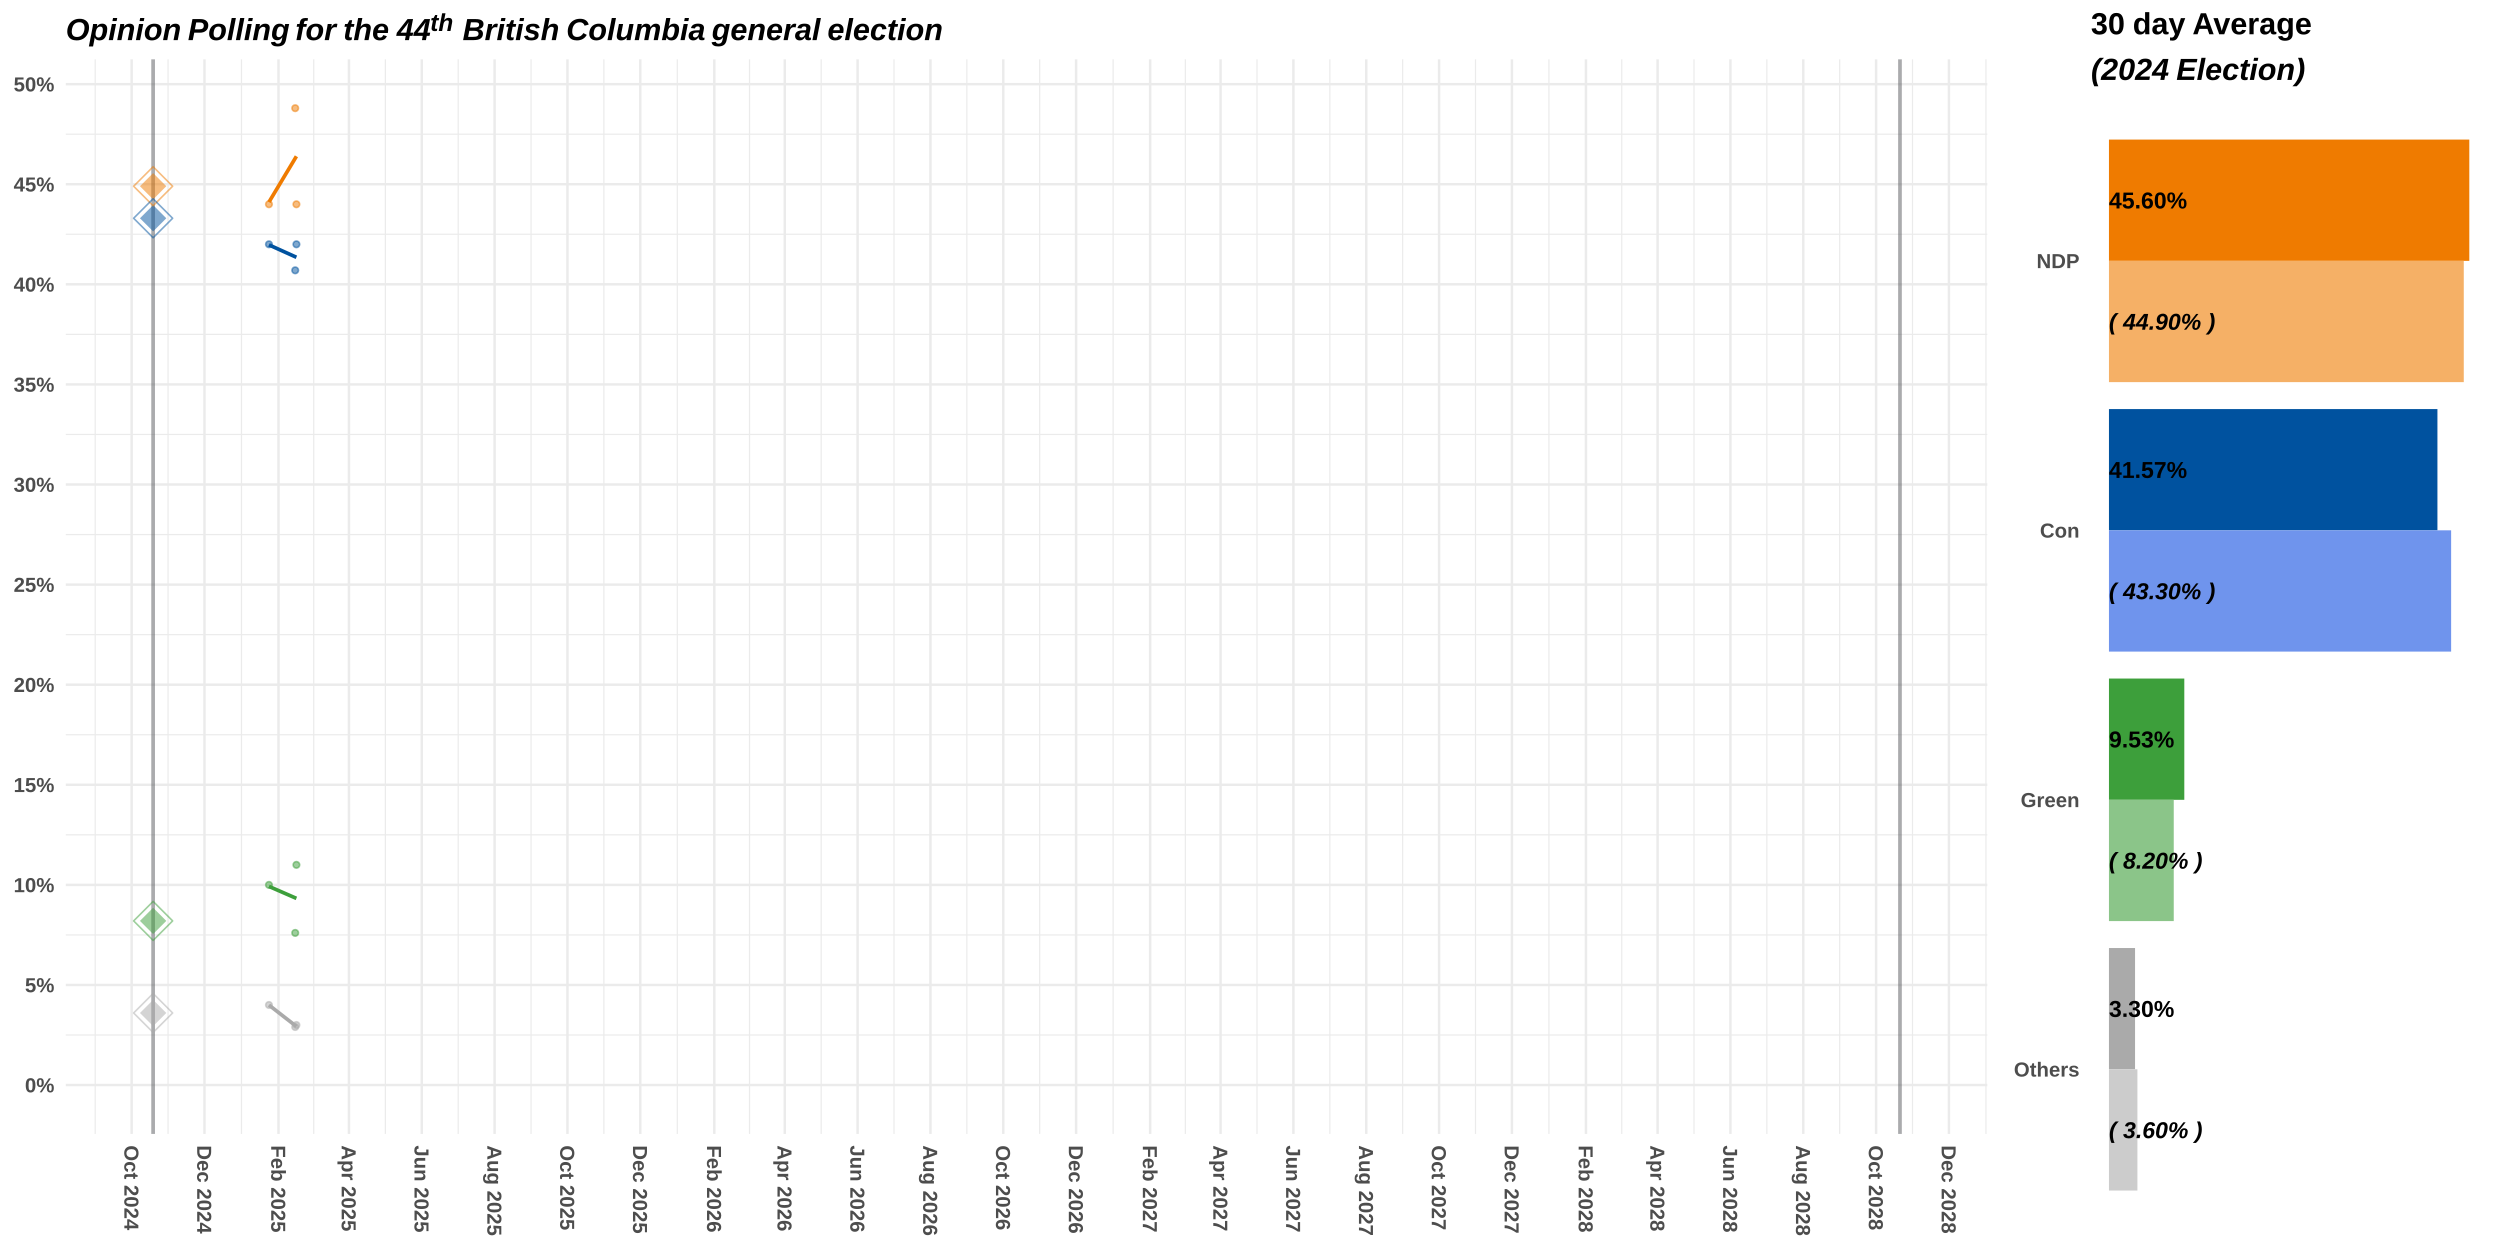
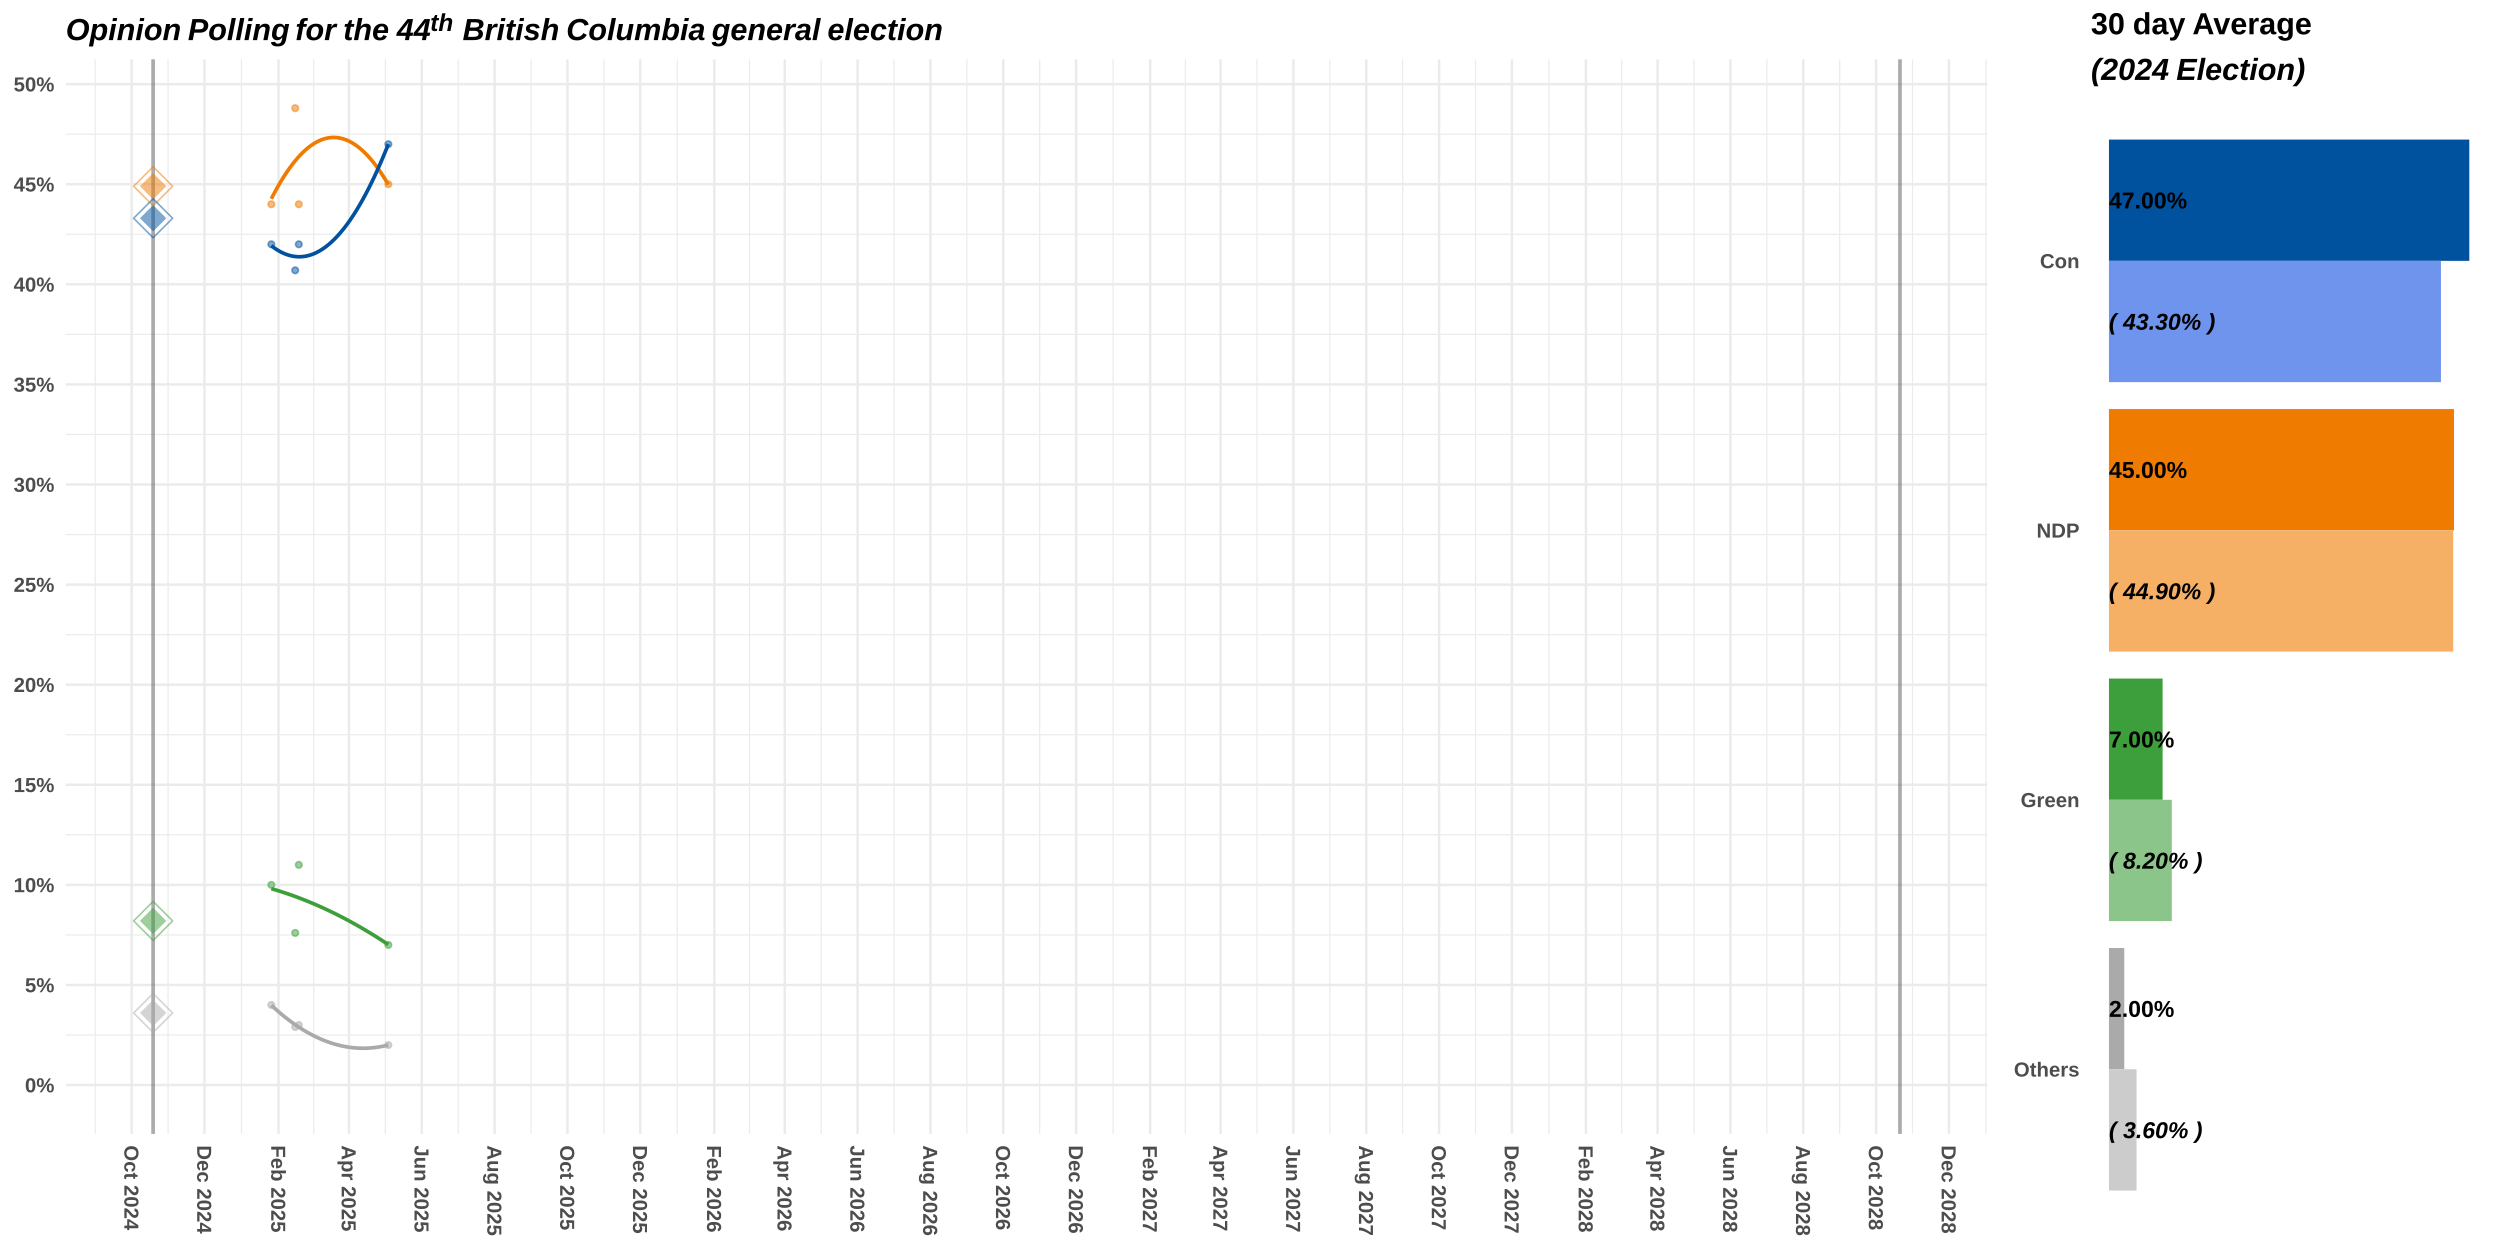
<svg xmlns="http://www.w3.org/2000/svg" width="1080.00pt" height="540.00pt" viewBox="0 0 1080.00 540.00">
  <g class="svglite">
    <defs>
      <style type="text/css">
    line, polyline, polygon, path, rect, circle {
      fill: none;
      stroke: #000000;
      stroke-linecap: round;
      stroke-linejoin: round;
      stroke-miterlimit: 10.00;
    }
    text {
      white-space: pre;
    }
    g.glyphgroup path {
      fill: inherit;
      stroke: none;
    }
  </style>
    </defs>
    <rect width="100%" height="100%" style="stroke: none; fill: none;" />
    <defs>
      <clipPath id="cpMC4wMHwxMDgwLjAwfDAuMDB8NTQwLjAw">
        <rect x="0.00" y="0.00" width="1080.00" height="540.00" />
      </clipPath>
    </defs>
    <g clip-path="url(#cpMC4wMHwxMDgwLjAwfDAuMDB8NTQwLjAw)">
</g>
    <defs>
      <clipPath id="cpMC4wMHw4NjQuMDB8MC4wMHw1NDAuMDA=">
        <rect x="0" y="0.00" width="864.00" height="540.00" />
      </clipPath>
    </defs>
    <g clip-path="url(#cpMC4wMHw4NjQuMDB8MC4wMHw1NDAuMDA=)">
      <rect x="0" y="0.00" width="864.00" height="540.00" style="stroke-width: 1.07; stroke: #FFFFFF; fill: #FFFFFF;" />
    </g>
    <g clip-path="url(#cpMC4wMHwxMDgwLjAwfDAuMDB8NTQwLjAw)">
</g>
    <defs>
      <clipPath id="cpMjguNDJ8ODU4LjUyfDI1LjYzfDQ4OS44NQ==">
        <rect x="28.42" y="25.63" width="830.10" height="464.22" />
      </clipPath>
    </defs>
    <g clip-path="url(#cpMjguNDJ8ODU4LjUyfDI1LjYzfDQ4OS44NQ==)">
      <rect x="28.42" y="25.63" width="830.10" height="464.22" style="stroke-width: 1.07; stroke: #FFFFFF; fill: #FFFFFF;" />
      <polyline points="28.42,447.12 858.52,447.12 " style="stroke-width: 0.53; stroke: #EBEBEB; stroke-linecap: butt;" />
      <polyline points="28.42,403.89 858.52,403.89 " style="stroke-width: 0.53; stroke: #EBEBEB; stroke-linecap: butt;" />
      <polyline points="28.42,360.65 858.52,360.65 " style="stroke-width: 0.53; stroke: #EBEBEB; stroke-linecap: butt;" />
      <polyline points="28.42,317.41 858.52,317.41 " style="stroke-width: 0.53; stroke: #EBEBEB; stroke-linecap: butt;" />
      <polyline points="28.42,274.17 858.52,274.17 " style="stroke-width: 0.53; stroke: #EBEBEB; stroke-linecap: butt;" />
      <polyline points="28.42,230.93 858.52,230.93 " style="stroke-width: 0.53; stroke: #EBEBEB; stroke-linecap: butt;" />
      <polyline points="28.42,187.69 858.52,187.69 " style="stroke-width: 0.53; stroke: #EBEBEB; stroke-linecap: butt;" />
      <polyline points="28.42,144.45 858.52,144.45 " style="stroke-width: 0.53; stroke: #EBEBEB; stroke-linecap: butt;" />
      <polyline points="28.42,101.21 858.52,101.21 " style="stroke-width: 0.53; stroke: #EBEBEB; stroke-linecap: butt;" />
      <polyline points="28.42,57.97 858.52,57.97 " style="stroke-width: 0.53; stroke: #EBEBEB; stroke-linecap: butt;" />
      <polyline points="41.13,489.85 41.13,25.63 " style="stroke-width: 0.53; stroke: #EBEBEB; stroke-linecap: butt;" />
      <polyline points="72.60,489.85 72.60,25.63 " style="stroke-width: 0.53; stroke: #EBEBEB; stroke-linecap: butt;" />
      <polyline points="104.32,489.85 104.32,25.63 " style="stroke-width: 0.53; stroke: #EBEBEB; stroke-linecap: butt;" />
      <polyline points="135.53,489.85 135.53,25.63 " style="stroke-width: 0.53; stroke: #EBEBEB; stroke-linecap: butt;" />
      <polyline points="166.48,489.85 166.48,25.63 " style="stroke-width: 0.53; stroke: #EBEBEB; stroke-linecap: butt;" />
      <polyline points="197.94,489.85 197.94,25.63 " style="stroke-width: 0.53; stroke: #EBEBEB; stroke-linecap: butt;" />
      <polyline points="229.41,489.85 229.41,25.63 " style="stroke-width: 0.53; stroke: #EBEBEB; stroke-linecap: butt;" />
      <polyline points="260.87,489.85 260.87,25.63 " style="stroke-width: 0.53; stroke: #EBEBEB; stroke-linecap: butt;" />
      <polyline points="292.59,489.85 292.59,25.63 " style="stroke-width: 0.53; stroke: #EBEBEB; stroke-linecap: butt;" />
      <polyline points="323.80,489.85 323.80,25.63 " style="stroke-width: 0.53; stroke: #EBEBEB; stroke-linecap: butt;" />
      <polyline points="354.75,489.85 354.75,25.63 " style="stroke-width: 0.53; stroke: #EBEBEB; stroke-linecap: butt;" />
      <polyline points="386.21,489.85 386.21,25.63 " style="stroke-width: 0.53; stroke: #EBEBEB; stroke-linecap: butt;" />
      <polyline points="417.68,489.85 417.68,25.63 " style="stroke-width: 0.53; stroke: #EBEBEB; stroke-linecap: butt;" />
      <polyline points="449.14,489.85 449.14,25.63 " style="stroke-width: 0.53; stroke: #EBEBEB; stroke-linecap: butt;" />
      <polyline points="480.87,489.85 480.87,25.63 " style="stroke-width: 0.53; stroke: #EBEBEB; stroke-linecap: butt;" />
      <polyline points="512.07,489.85 512.07,25.63 " style="stroke-width: 0.53; stroke: #EBEBEB; stroke-linecap: butt;" />
      <polyline points="543.02,489.85 543.02,25.63 " style="stroke-width: 0.53; stroke: #EBEBEB; stroke-linecap: butt;" />
      <polyline points="574.49,489.85 574.49,25.63 " style="stroke-width: 0.53; stroke: #EBEBEB; stroke-linecap: butt;" />
      <polyline points="605.95,489.85 605.95,25.63 " style="stroke-width: 0.53; stroke: #EBEBEB; stroke-linecap: butt;" />
      <polyline points="637.42,489.85 637.42,25.63 " style="stroke-width: 0.53; stroke: #EBEBEB; stroke-linecap: butt;" />
      <polyline points="669.14,489.85 669.14,25.63 " style="stroke-width: 0.53; stroke: #EBEBEB; stroke-linecap: butt;" />
      <polyline points="700.60,489.85 700.60,25.63 " style="stroke-width: 0.53; stroke: #EBEBEB; stroke-linecap: butt;" />
      <polyline points="731.81,489.85 731.81,25.63 " style="stroke-width: 0.53; stroke: #EBEBEB; stroke-linecap: butt;" />
      <polyline points="763.28,489.85 763.28,25.63 " style="stroke-width: 0.53; stroke: #EBEBEB; stroke-linecap: butt;" />
      <polyline points="794.74,489.85 794.74,25.63 " style="stroke-width: 0.53; stroke: #EBEBEB; stroke-linecap: butt;" />
      <polyline points="826.20,489.85 826.20,25.63 " style="stroke-width: 0.53; stroke: #EBEBEB; stroke-linecap: butt;" />
      <polyline points="857.93,489.85 857.93,25.63 " style="stroke-width: 0.53; stroke: #EBEBEB; stroke-linecap: butt;" />
      <polyline points="28.42,468.74 858.52,468.74 " style="stroke-width: 1.07; stroke: #EBEBEB; stroke-linecap: butt;" />
      <polyline points="28.42,425.50 858.52,425.50 " style="stroke-width: 1.07; stroke: #EBEBEB; stroke-linecap: butt;" />
      <polyline points="28.42,382.27 858.52,382.27 " style="stroke-width: 1.07; stroke: #EBEBEB; stroke-linecap: butt;" />
      <polyline points="28.42,339.03 858.52,339.03 " style="stroke-width: 1.07; stroke: #EBEBEB; stroke-linecap: butt;" />
      <polyline points="28.42,295.79 858.52,295.79 " style="stroke-width: 1.07; stroke: #EBEBEB; stroke-linecap: butt;" />
      <polyline points="28.42,252.55 858.52,252.55 " style="stroke-width: 1.07; stroke: #EBEBEB; stroke-linecap: butt;" />
      <polyline points="28.42,209.31 858.52,209.31 " style="stroke-width: 1.07; stroke: #EBEBEB; stroke-linecap: butt;" />
      <polyline points="28.42,166.07 858.52,166.07 " style="stroke-width: 1.07; stroke: #EBEBEB; stroke-linecap: butt;" />
      <polyline points="28.42,122.83 858.52,122.83 " style="stroke-width: 1.07; stroke: #EBEBEB; stroke-linecap: butt;" />
      <polyline points="28.42,79.59 858.52,79.59 " style="stroke-width: 1.07; stroke: #EBEBEB; stroke-linecap: butt;" />
      <polyline points="28.42,36.35 858.52,36.35 " style="stroke-width: 1.07; stroke: #EBEBEB; stroke-linecap: butt;" />
      <polyline points="56.87,489.85 56.87,25.63 " style="stroke-width: 1.07; stroke: #EBEBEB; stroke-linecap: butt;" />
      <polyline points="88.33,489.85 88.33,25.63 " style="stroke-width: 1.07; stroke: #EBEBEB; stroke-linecap: butt;" />
      <polyline points="120.31,489.85 120.31,25.63 " style="stroke-width: 1.07; stroke: #EBEBEB; stroke-linecap: butt;" />
      <polyline points="150.75,489.85 150.75,25.63 " style="stroke-width: 1.07; stroke: #EBEBEB; stroke-linecap: butt;" />
      <polyline points="182.21,489.85 182.21,25.63 " style="stroke-width: 1.07; stroke: #EBEBEB; stroke-linecap: butt;" />
      <polyline points="213.67,489.85 213.67,25.63 " style="stroke-width: 1.07; stroke: #EBEBEB; stroke-linecap: butt;" />
      <polyline points="245.14,489.85 245.14,25.63 " style="stroke-width: 1.07; stroke: #EBEBEB; stroke-linecap: butt;" />
      <polyline points="276.60,489.85 276.60,25.63 " style="stroke-width: 1.07; stroke: #EBEBEB; stroke-linecap: butt;" />
      <polyline points="308.58,489.85 308.58,25.63 " style="stroke-width: 1.07; stroke: #EBEBEB; stroke-linecap: butt;" />
      <polyline points="339.02,489.85 339.02,25.63 " style="stroke-width: 1.07; stroke: #EBEBEB; stroke-linecap: butt;" />
      <polyline points="370.48,489.85 370.48,25.63 " style="stroke-width: 1.07; stroke: #EBEBEB; stroke-linecap: butt;" />
      <polyline points="401.95,489.85 401.95,25.63 " style="stroke-width: 1.07; stroke: #EBEBEB; stroke-linecap: butt;" />
      <polyline points="433.41,489.85 433.41,25.63 " style="stroke-width: 1.07; stroke: #EBEBEB; stroke-linecap: butt;" />
      <polyline points="464.88,489.85 464.88,25.63 " style="stroke-width: 1.07; stroke: #EBEBEB; stroke-linecap: butt;" />
      <polyline points="496.86,489.85 496.86,25.63 " style="stroke-width: 1.07; stroke: #EBEBEB; stroke-linecap: butt;" />
      <polyline points="527.29,489.85 527.29,25.63 " style="stroke-width: 1.07; stroke: #EBEBEB; stroke-linecap: butt;" />
      <polyline points="558.75,489.85 558.75,25.63 " style="stroke-width: 1.07; stroke: #EBEBEB; stroke-linecap: butt;" />
      <polyline points="590.22,489.85 590.22,25.63 " style="stroke-width: 1.07; stroke: #EBEBEB; stroke-linecap: butt;" />
      <polyline points="621.68,489.85 621.68,25.63 " style="stroke-width: 1.07; stroke: #EBEBEB; stroke-linecap: butt;" />
      <polyline points="653.15,489.85 653.15,25.63 " style="stroke-width: 1.07; stroke: #EBEBEB; stroke-linecap: butt;" />
      <polyline points="685.13,489.85 685.13,25.63 " style="stroke-width: 1.07; stroke: #EBEBEB; stroke-linecap: butt;" />
      <polyline points="716.08,489.85 716.08,25.63 " style="stroke-width: 1.07; stroke: #EBEBEB; stroke-linecap: butt;" />
      <polyline points="747.54,489.85 747.54,25.63 " style="stroke-width: 1.07; stroke: #EBEBEB; stroke-linecap: butt;" />
      <polyline points="779.01,489.85 779.01,25.63 " style="stroke-width: 1.07; stroke: #EBEBEB; stroke-linecap: butt;" />
      <polyline points="810.47,489.85 810.47,25.63 " style="stroke-width: 1.07; stroke: #EBEBEB; stroke-linecap: butt;" />
      <polyline points="841.94,489.85 841.94,25.63 " style="stroke-width: 1.07; stroke: #EBEBEB; stroke-linecap: butt;" />
-       <circle cx="128.05" cy="88.24" r="1.42" style="stroke-width: 0.71; stroke: #EF7B00; stroke-opacity: 0.50; fill: #EF7B00; fill-opacity: 0.50;" />
+       <circle cx="167.77" cy="79.59" r="1.42" style="stroke-width: 0.71; stroke: #EF7B00; stroke-opacity: 0.50; fill: #EF7B00; fill-opacity: 0.50;" />
+       <circle cx="129.08" cy="88.24" r="1.42" style="stroke-width: 0.71; stroke: #EF7B00; stroke-opacity: 0.50; fill: #EF7B00; fill-opacity: 0.50;" />
      <circle cx="127.53" cy="46.73" r="1.42" style="stroke-width: 0.71; stroke: #EF7B00; stroke-opacity: 0.50; fill: #EF7B00; fill-opacity: 0.50;" />
-       <circle cx="116.19" cy="88.24" r="1.42" style="stroke-width: 0.71; stroke: #EF7B00; stroke-opacity: 0.50; fill: #EF7B00; fill-opacity: 0.50;" />
-       <circle cx="128.05" cy="105.53" r="1.42" style="stroke-width: 0.71; stroke: #00529F; stroke-opacity: 0.50; fill: #00529F; fill-opacity: 0.50;" />
+       <circle cx="117.22" cy="88.24" r="1.42" style="stroke-width: 0.71; stroke: #EF7B00; stroke-opacity: 0.50; fill: #EF7B00; fill-opacity: 0.50;" />
+       <circle cx="167.77" cy="62.29" r="1.42" style="stroke-width: 0.71; stroke: #00529F; stroke-opacity: 0.50; fill: #00529F; fill-opacity: 0.50;" />
+       <circle cx="129.08" cy="105.53" r="1.42" style="stroke-width: 0.71; stroke: #00529F; stroke-opacity: 0.50; fill: #00529F; fill-opacity: 0.50;" />
      <circle cx="127.53" cy="116.78" r="1.42" style="stroke-width: 0.71; stroke: #00529F; stroke-opacity: 0.50; fill: #00529F; fill-opacity: 0.50;" />
-       <circle cx="116.19" cy="105.53" r="1.42" style="stroke-width: 0.71; stroke: #00529F; stroke-opacity: 0.50; fill: #00529F; fill-opacity: 0.50;" />
-       <circle cx="128.05" cy="373.62" r="1.42" style="stroke-width: 0.71; stroke: #3D9F3B; stroke-opacity: 0.50; fill: #3D9F3B; fill-opacity: 0.50;" />
+       <circle cx="117.22" cy="105.53" r="1.42" style="stroke-width: 0.71; stroke: #00529F; stroke-opacity: 0.50; fill: #00529F; fill-opacity: 0.50;" />
+       <circle cx="167.77" cy="408.21" r="1.42" style="stroke-width: 0.71; stroke: #3D9F3B; stroke-opacity: 0.50; fill: #3D9F3B; fill-opacity: 0.50;" />
+       <circle cx="129.08" cy="373.62" r="1.42" style="stroke-width: 0.71; stroke: #3D9F3B; stroke-opacity: 0.50; fill: #3D9F3B; fill-opacity: 0.50;" />
      <circle cx="127.53" cy="403.02" r="1.42" style="stroke-width: 0.71; stroke: #3D9F3B; stroke-opacity: 0.50; fill: #3D9F3B; fill-opacity: 0.50;" />
-       <circle cx="116.19" cy="382.27" r="1.42" style="stroke-width: 0.71; stroke: #3D9F3B; stroke-opacity: 0.50; fill: #3D9F3B; fill-opacity: 0.50;" />
-       <circle cx="128.05" cy="442.80" r="1.42" style="stroke-width: 0.71; stroke: #AAAAAA; stroke-opacity: 0.50; fill: #AAAAAA; fill-opacity: 0.50;" />
+       <circle cx="117.22" cy="382.27" r="1.42" style="stroke-width: 0.71; stroke: #3D9F3B; stroke-opacity: 0.50; fill: #3D9F3B; fill-opacity: 0.50;" />
+       <circle cx="167.77" cy="451.45" r="1.42" style="stroke-width: 0.71; stroke: #AAAAAA; stroke-opacity: 0.50; fill: #AAAAAA; fill-opacity: 0.50;" />
+       <circle cx="129.08" cy="442.80" r="1.42" style="stroke-width: 0.71; stroke: #AAAAAA; stroke-opacity: 0.50; fill: #AAAAAA; fill-opacity: 0.50;" />
      <circle cx="127.53" cy="443.67" r="1.42" style="stroke-width: 0.71; stroke: #AAAAAA; stroke-opacity: 0.50; fill: #AAAAAA; fill-opacity: 0.50;" />
-       <circle cx="116.19" cy="434.15" r="1.42" style="stroke-width: 0.71; stroke: #AAAAAA; stroke-opacity: 0.50; fill: #AAAAAA; fill-opacity: 0.50;" />
-       <polyline points="116.19,87.30 116.34,87.05 116.49,86.80 116.64,86.55 116.79,86.29 116.94,86.04 117.09,85.79 117.24,85.54 117.39,85.29 117.54,85.04 117.69,84.79 117.84,84.54 117.99,84.29 118.14,84.04 118.29,83.79 118.44,83.54 118.59,83.29 118.74,83.04 118.89,82.79 119.04,82.54 119.19,82.29 119.34,82.04 119.49,81.79 119.64,81.54 119.79,81.29 119.94,81.04 120.09,80.79 120.24,80.54 120.39,80.29 120.54,80.04 120.69,79.79 120.84,79.54 120.99,79.29 121.14,79.04 121.29,78.79 121.44,78.54 121.59,78.29 121.74,78.04 121.89,77.79 122.04,77.53 122.19,77.28 122.34,77.03 122.49,76.78 122.64,76.53 122.79,76.28 122.94,76.03 123.09,75.78 123.24,75.53 123.39,75.28 123.54,75.03 123.69,74.78 123.84,74.53 123.99,74.28 124.15,74.03 124.30,73.78 124.45,73.53 124.60,73.28 124.75,73.03 124.90,72.78 125.05,72.53 125.20,72.28 125.35,72.03 125.50,71.78 125.65,71.53 125.80,71.28 125.95,71.03 126.10,70.78 126.25,70.53 126.40,70.28 126.55,70.03 126.70,69.78 126.85,69.53 127.00,69.28 127.15,69.03 127.30,68.77 127.45,68.52 127.60,68.27 127.75,68.02 127.90,67.77 128.05,67.52 " style="stroke-width: 1.60; stroke: #EF7B00; stroke-linecap: butt;" />
-       <polyline points="116.19,105.79 116.34,105.86 116.49,105.92 116.64,105.99 116.79,106.06 116.94,106.13 117.09,106.20 117.24,106.26 117.39,106.33 117.54,106.40 117.69,106.47 117.84,106.53 117.99,106.60 118.14,106.67 118.29,106.74 118.44,106.81 118.59,106.87 118.74,106.94 118.89,107.01 119.04,107.08 119.19,107.14 119.34,107.21 119.49,107.28 119.64,107.35 119.79,107.42 119.94,107.48 120.09,107.55 120.24,107.62 120.39,107.69 120.54,107.75 120.69,107.82 120.84,107.89 120.99,107.96 121.14,108.03 121.29,108.09 121.44,108.16 121.59,108.23 121.74,108.30 121.89,108.36 122.04,108.43 122.19,108.50 122.34,108.57 122.49,108.64 122.64,108.70 122.79,108.77 122.94,108.84 123.09,108.91 123.24,108.97 123.39,109.04 123.54,109.11 123.69,109.18 123.84,109.25 123.99,109.31 124.15,109.38 124.30,109.45 124.45,109.52 124.60,109.58 124.75,109.65 124.90,109.72 125.05,109.79 125.20,109.86 125.35,109.92 125.50,109.99 125.65,110.06 125.80,110.13 125.95,110.19 126.10,110.26 126.25,110.33 126.40,110.40 126.55,110.47 126.70,110.53 126.85,110.60 127.00,110.67 127.15,110.74 127.30,110.80 127.45,110.87 127.60,110.94 127.75,111.01 127.90,111.08 128.05,111.14 " style="stroke-width: 1.60; stroke: #00529F; stroke-linecap: butt;" />
-       <polyline points="116.19,382.92 116.34,382.99 116.49,383.05 116.64,383.12 116.79,383.19 116.94,383.25 117.09,383.32 117.24,383.38 117.39,383.45 117.54,383.51 117.69,383.58 117.84,383.64 117.99,383.71 118.14,383.78 118.29,383.84 118.44,383.91 118.59,383.97 118.74,384.04 118.89,384.10 119.04,384.17 119.19,384.23 119.34,384.30 119.49,384.37 119.64,384.43 119.79,384.50 119.94,384.56 120.09,384.63 120.24,384.69 120.39,384.76 120.54,384.82 120.69,384.89 120.84,384.96 120.99,385.02 121.14,385.09 121.29,385.15 121.44,385.22 121.59,385.28 121.74,385.35 121.89,385.41 122.04,385.48 122.19,385.55 122.34,385.61 122.49,385.68 122.64,385.74 122.79,385.81 122.94,385.87 123.09,385.94 123.24,386.00 123.39,386.07 123.54,386.14 123.69,386.20 123.84,386.27 123.99,386.33 124.15,386.40 124.30,386.46 124.45,386.53 124.60,386.59 124.75,386.66 124.90,386.73 125.05,386.79 125.20,386.86 125.35,386.92 125.50,386.99 125.65,387.05 125.80,387.12 125.95,387.18 126.10,387.25 126.25,387.32 126.40,387.38 126.55,387.45 126.70,387.51 126.85,387.58 127.00,387.64 127.15,387.71 127.30,387.77 127.45,387.84 127.60,387.91 127.75,387.97 127.90,388.04 128.05,388.10 " style="stroke-width: 1.60; stroke: #3D9F3B; stroke-linecap: butt;" />
-       <polyline points="116.19,434.18 116.34,434.30 116.49,434.41 116.64,434.53 116.79,434.65 116.94,434.77 117.09,434.88 117.24,435.00 117.39,435.12 117.54,435.23 117.69,435.35 117.84,435.47 117.99,435.58 118.14,435.70 118.29,435.82 118.44,435.94 118.59,436.05 118.74,436.17 118.89,436.29 119.04,436.40 119.19,436.52 119.34,436.64 119.49,436.75 119.64,436.87 119.79,436.99 119.94,437.10 120.09,437.22 120.24,437.34 120.39,437.46 120.54,437.57 120.69,437.69 120.84,437.81 120.99,437.92 121.14,438.04 121.29,438.16 121.44,438.27 121.59,438.39 121.74,438.51 121.89,438.62 122.04,438.74 122.19,438.86 122.34,438.98 122.49,439.09 122.64,439.21 122.79,439.33 122.94,439.44 123.09,439.56 123.24,439.68 123.39,439.79 123.54,439.91 123.69,440.03 123.84,440.15 123.99,440.26 124.15,440.38 124.30,440.50 124.45,440.61 124.60,440.73 124.75,440.85 124.90,440.96 125.05,441.08 125.20,441.20 125.35,441.31 125.50,441.43 125.65,441.55 125.80,441.67 125.95,441.78 126.10,441.90 126.25,442.02 126.40,442.13 126.55,442.25 126.70,442.37 126.85,442.48 127.00,442.60 127.15,442.72 127.30,442.84 127.45,442.95 127.60,443.07 127.75,443.19 127.90,443.30 128.05,443.42 " style="stroke-width: 1.60; stroke: #AAAAAA; stroke-linecap: butt;" />
+       <circle cx="117.22" cy="434.15" r="1.42" style="stroke-width: 0.71; stroke: #AAAAAA; stroke-opacity: 0.50; fill: #AAAAAA; fill-opacity: 0.50;" />
+       <polyline points="117.22,85.88 117.86,84.63 118.50,83.42 119.14,82.23 119.78,81.08 120.42,79.96 121.06,78.86 121.70,77.80 122.34,76.76 122.98,75.76 123.62,74.78 124.26,73.84 124.90,72.92 125.54,72.04 126.18,71.18 126.82,70.36 127.46,69.56 128.10,68.80 128.74,68.06 129.38,67.35 130.01,66.68 130.65,66.03 131.29,65.42 131.93,64.83 132.57,64.28 133.21,63.75 133.85,63.25 134.49,62.79 135.13,62.35 135.77,61.94 136.41,61.57 137.05,61.22 137.69,60.90 138.33,60.62 138.97,60.36 139.61,60.13 140.25,59.94 140.89,59.77 141.53,59.63 142.17,59.53 142.81,59.45 143.45,59.40 144.09,59.38 144.73,59.40 145.37,59.44 146.01,59.51 146.65,59.61 147.29,59.75 147.93,59.91 148.57,60.10 149.21,60.32 149.85,60.57 150.49,60.86 151.13,61.17 151.77,61.51 152.41,61.88 153.05,62.28 153.69,62.71 154.33,63.18 154.97,63.67 155.61,64.19 156.25,64.74 156.89,65.32 157.53,65.93 158.17,66.57 158.81,67.24 159.45,67.94 160.09,68.67 160.73,69.43 161.37,70.22 162.01,71.05 162.65,71.90 163.29,72.78 163.93,73.69 164.57,74.63 165.21,75.60 165.85,76.60 166.49,77.63 167.13,78.69 167.77,79.78 " style="stroke-width: 1.60; stroke: #EF7B00; stroke-linecap: butt;" />
+       <polyline points="117.22,106.15 117.86,106.64 118.50,107.11 119.14,107.55 119.78,107.96 120.42,108.35 121.06,108.71 121.70,109.04 122.34,109.34 122.98,109.62 123.62,109.87 124.26,110.09 124.90,110.29 125.54,110.46 126.18,110.61 126.82,110.72 127.46,110.81 128.10,110.87 128.74,110.91 129.38,110.92 130.01,110.90 130.65,110.86 131.29,110.78 131.93,110.69 132.57,110.56 133.21,110.41 133.85,110.23 134.49,110.02 135.13,109.79 135.77,109.53 136.41,109.24 137.05,108.93 137.69,108.59 138.33,108.22 138.97,107.83 139.61,107.40 140.25,106.96 140.89,106.48 141.53,105.98 142.17,105.45 142.81,104.89 143.45,104.31 144.09,103.70 144.73,103.07 145.37,102.40 146.01,101.71 146.65,101.00 147.29,100.25 147.93,99.48 148.57,98.68 149.21,97.86 149.85,97.01 150.49,96.13 151.13,95.22 151.77,94.29 152.41,93.33 153.05,92.35 153.69,91.33 154.33,90.29 154.97,89.23 155.61,88.13 156.25,87.01 156.89,85.86 157.53,84.69 158.17,83.49 158.81,82.26 159.45,81.01 160.09,79.72 160.73,78.42 161.37,77.08 162.01,75.72 162.65,74.33 163.29,72.91 163.93,71.47 164.57,70.00 165.21,68.50 165.85,66.98 166.49,65.43 167.13,63.85 167.77,62.25 " style="stroke-width: 1.60; stroke: #00529F; stroke-linecap: butt;" />
+       <polyline points="117.22,383.90 117.86,384.09 118.50,384.28 119.14,384.47 119.78,384.66 120.42,384.86 121.06,385.06 121.70,385.27 122.34,385.48 122.98,385.69 123.62,385.90 124.26,386.12 124.90,386.34 125.54,386.56 126.18,386.79 126.82,387.02 127.46,387.25 128.10,387.49 128.74,387.72 129.38,387.97 130.01,388.21 130.65,388.46 131.29,388.71 131.93,388.96 132.57,389.22 133.21,389.48 133.85,389.74 134.49,390.01 135.13,390.28 135.77,390.55 136.41,390.83 137.05,391.10 137.69,391.39 138.33,391.67 138.97,391.96 139.61,392.25 140.25,392.54 140.89,392.84 141.53,393.14 142.17,393.44 142.81,393.75 143.45,394.06 144.09,394.37 144.73,394.68 145.37,395.00 146.01,395.32 146.65,395.65 147.29,395.98 147.93,396.31 148.57,396.64 149.21,396.98 149.85,397.32 150.49,397.66 151.13,398.01 151.77,398.36 152.41,398.71 153.05,399.06 153.69,399.42 154.33,399.78 154.97,400.15 155.61,400.51 156.25,400.89 156.89,401.26 157.53,401.64 158.17,402.02 158.81,402.40 159.45,402.78 160.09,403.17 160.73,403.57 161.37,403.96 162.01,404.36 162.65,404.76 163.29,405.16 163.93,405.57 164.57,405.98 165.21,406.40 165.85,406.81 166.49,407.23 167.13,407.65 167.77,408.08 " style="stroke-width: 1.60; stroke: #3D9F3B; stroke-linecap: butt;" />
+       <polyline points="117.22,434.26 117.86,434.85 118.50,435.44 119.14,436.01 119.78,436.58 120.42,437.13 121.06,437.68 121.70,438.22 122.34,438.74 122.98,439.26 123.62,439.77 124.26,440.26 124.90,440.75 125.54,441.23 126.18,441.70 126.82,442.16 127.46,442.61 128.10,443.05 128.74,443.48 129.38,443.90 130.01,444.31 130.65,444.71 131.29,445.10 131.93,445.48 132.57,445.86 133.21,446.22 133.85,446.57 134.49,446.92 135.13,447.25 135.77,447.57 136.41,447.89 137.05,448.19 137.69,448.49 138.33,448.77 138.97,449.05 139.61,449.31 140.25,449.57 140.89,449.82 141.53,450.05 142.17,450.28 142.81,450.50 143.45,450.70 144.09,450.90 144.73,451.09 145.37,451.27 146.01,451.44 146.65,451.60 147.29,451.75 147.93,451.89 148.57,452.02 149.21,452.14 149.85,452.25 150.49,452.35 151.13,452.44 151.77,452.53 152.41,452.60 153.05,452.66 153.69,452.72 154.33,452.76 154.97,452.79 155.61,452.82 156.25,452.83 156.89,452.84 157.53,452.83 158.17,452.82 158.81,452.79 159.45,452.76 160.09,452.72 160.73,452.66 161.37,452.60 162.01,452.53 162.65,452.45 163.29,452.35 163.93,452.25 164.57,452.14 165.21,452.02 165.85,451.89 166.49,451.75 167.13,451.60 167.77,451.44 " style="stroke-width: 1.60; stroke: #AAAAAA; stroke-linecap: butt;" />
      <line x1="820.79" y1="489.85" x2="820.79" y2="25.63" style="stroke-width: 1.60; stroke: #56595C; stroke-opacity: 0.50; stroke-linecap: butt;" />
      <line x1="28.42" y1="468.74" x2="858.52" y2="468.74" style="stroke-width: 1.07; stroke: none; stroke-linecap: butt;" />
      <line x1="66.15" y1="489.85" x2="66.15" y2="25.63" style="stroke-width: 1.60; stroke: #56595C; stroke-opacity: 0.50; stroke-linecap: butt;" />
      <polygon points="60.46,80.45 66.15,74.77 71.84,80.45 66.15,86.14 " style="stroke-width: 0.71; stroke: none; fill: #EF7B00; fill-opacity: 0.50;" />
      <polygon points="60.46,94.29 66.15,88.60 71.84,94.29 66.15,99.98 " style="stroke-width: 0.71; stroke: none; fill: #00529F; fill-opacity: 0.50;" />
      <polygon points="60.46,397.83 66.15,392.14 71.84,397.83 66.15,403.52 " style="stroke-width: 0.71; stroke: none; fill: #3D9F3B; fill-opacity: 0.50;" />
      <polygon points="60.46,437.61 66.15,431.92 71.84,437.61 66.15,443.30 " style="stroke-width: 0.71; stroke: none; fill: #AAAAAA; fill-opacity: 0.50;" />
      <polygon points="57.73,80.45 66.15,72.03 74.57,80.45 66.15,88.88 " style="stroke-width: 0.71; stroke: #EF7B00; stroke-opacity: 0.50;" />
      <polygon points="57.73,94.29 66.15,85.87 74.57,94.29 66.15,102.71 " style="stroke-width: 0.71; stroke: #00529F; stroke-opacity: 0.50;" />
      <polygon points="57.73,397.83 66.15,389.41 74.57,397.83 66.15,406.25 " style="stroke-width: 0.71; stroke: #3D9F3B; stroke-opacity: 0.50;" />
      <polygon points="57.73,437.61 66.15,429.19 74.57,437.61 66.15,446.03 " style="stroke-width: 0.71; stroke: #AAAAAA; stroke-opacity: 0.50;" />
    </g>
    <g clip-path="url(#cpMC4wMHwxMDgwLjAwfDAuMDB8NTQwLjAw)">
      <text x="23.49" y="471.89" text-anchor="end" style="font-size: 8.80px; font-weight: bold;fill: #4D4D4D; font-family: &quot;Arial&quot;;" textLength="12.72px" lengthAdjust="spacingAndGlyphs">0%</text>
      <text x="23.49" y="428.65" text-anchor="end" style="font-size: 8.80px; font-weight: bold;fill: #4D4D4D; font-family: &quot;Arial&quot;;" textLength="12.72px" lengthAdjust="spacingAndGlyphs">5%</text>
      <text x="23.49" y="385.42" text-anchor="end" style="font-size: 8.80px; font-weight: bold;fill: #4D4D4D; font-family: &quot;Arial&quot;;" textLength="17.61px" lengthAdjust="spacingAndGlyphs">10%</text>
      <text x="23.49" y="342.18" text-anchor="end" style="font-size: 8.80px; font-weight: bold;fill: #4D4D4D; font-family: &quot;Arial&quot;;" textLength="17.61px" lengthAdjust="spacingAndGlyphs">15%</text>
      <text x="23.49" y="298.94" text-anchor="end" style="font-size: 8.80px; font-weight: bold;fill: #4D4D4D; font-family: &quot;Arial&quot;;" textLength="17.61px" lengthAdjust="spacingAndGlyphs">20%</text>
      <text x="23.49" y="255.70" text-anchor="end" style="font-size: 8.80px; font-weight: bold;fill: #4D4D4D; font-family: &quot;Arial&quot;;" textLength="17.61px" lengthAdjust="spacingAndGlyphs">25%</text>
      <text x="23.49" y="212.46" text-anchor="end" style="font-size: 8.80px; font-weight: bold;fill: #4D4D4D; font-family: &quot;Arial&quot;;" textLength="17.61px" lengthAdjust="spacingAndGlyphs">30%</text>
      <text x="23.49" y="169.22" text-anchor="end" style="font-size: 8.80px; font-weight: bold;fill: #4D4D4D; font-family: &quot;Arial&quot;;" textLength="17.61px" lengthAdjust="spacingAndGlyphs">35%</text>
      <text x="23.49" y="125.98" text-anchor="end" style="font-size: 8.80px; font-weight: bold;fill: #4D4D4D; font-family: &quot;Arial&quot;;" textLength="17.61px" lengthAdjust="spacingAndGlyphs">40%</text>
      <text x="23.49" y="82.74" text-anchor="end" style="font-size: 8.80px; font-weight: bold;fill: #4D4D4D; font-family: &quot;Arial&quot;;" textLength="17.61px" lengthAdjust="spacingAndGlyphs">45%</text>
      <text x="23.49" y="39.50" text-anchor="end" style="font-size: 8.80px; font-weight: bold;fill: #4D4D4D; font-family: &quot;Arial&quot;;" textLength="17.61px" lengthAdjust="spacingAndGlyphs">50%</text>
      <text transform="translate(53.72,494.78) rotate(-270)" style="font-size: 8.80px; font-weight: bold;fill: #4D4D4D; font-family: &quot;Arial&quot;;" textLength="36.66px" lengthAdjust="spacingAndGlyphs">Oct 2024</text>
      <text transform="translate(85.18,494.78) rotate(-270)" style="font-size: 8.80px; font-weight: bold;fill: #4D4D4D; font-family: &quot;Arial&quot;;" textLength="38.14px" lengthAdjust="spacingAndGlyphs">Dec 2024</text>
      <text transform="translate(117.16,494.78) rotate(-270)" style="font-size: 8.80px; font-weight: bold;fill: #4D4D4D; font-family: &quot;Arial&quot;;" textLength="37.64px" lengthAdjust="spacingAndGlyphs">Feb 2025</text>
      <text transform="translate(147.60,494.78) rotate(-270)" style="font-size: 8.80px; font-weight: bold;fill: #4D4D4D; font-family: &quot;Arial&quot;;" textLength="37.16px" lengthAdjust="spacingAndGlyphs">Apr 2025</text>
      <text transform="translate(179.06,494.78) rotate(-270)" style="font-size: 8.80px; font-weight: bold;fill: #4D4D4D; font-family: &quot;Arial&quot;;" textLength="37.64px" lengthAdjust="spacingAndGlyphs">Jun 2025</text>
      <text transform="translate(210.52,494.78) rotate(-270)" style="font-size: 8.80px; font-weight: bold;fill: #4D4D4D; font-family: &quot;Arial&quot;;" textLength="39.11px" lengthAdjust="spacingAndGlyphs">Aug 2025</text>
      <text transform="translate(241.99,494.78) rotate(-270)" style="font-size: 8.80px; font-weight: bold;fill: #4D4D4D; font-family: &quot;Arial&quot;;" textLength="36.66px" lengthAdjust="spacingAndGlyphs">Oct 2025</text>
      <text transform="translate(273.45,494.78) rotate(-270)" style="font-size: 8.80px; font-weight: bold;fill: #4D4D4D; font-family: &quot;Arial&quot;;" textLength="38.14px" lengthAdjust="spacingAndGlyphs">Dec 2025</text>
      <text transform="translate(305.43,494.78) rotate(-270)" style="font-size: 8.80px; font-weight: bold;fill: #4D4D4D; font-family: &quot;Arial&quot;;" textLength="37.64px" lengthAdjust="spacingAndGlyphs">Feb 2026</text>
      <text transform="translate(335.87,494.78) rotate(-270)" style="font-size: 8.80px; font-weight: bold;fill: #4D4D4D; font-family: &quot;Arial&quot;;" textLength="37.16px" lengthAdjust="spacingAndGlyphs">Apr 2026</text>
      <text transform="translate(367.33,494.78) rotate(-270)" style="font-size: 8.80px; font-weight: bold;fill: #4D4D4D; font-family: &quot;Arial&quot;;" textLength="37.64px" lengthAdjust="spacingAndGlyphs">Jun 2026</text>
      <text transform="translate(398.80,494.78) rotate(-270)" style="font-size: 8.80px; font-weight: bold;fill: #4D4D4D; font-family: &quot;Arial&quot;;" textLength="39.11px" lengthAdjust="spacingAndGlyphs">Aug 2026</text>
      <text transform="translate(430.26,494.78) rotate(-270)" style="font-size: 8.80px; font-weight: bold;fill: #4D4D4D; font-family: &quot;Arial&quot;;" textLength="36.66px" lengthAdjust="spacingAndGlyphs">Oct 2026</text>
      <text transform="translate(461.73,494.78) rotate(-270)" style="font-size: 8.80px; font-weight: bold;fill: #4D4D4D; font-family: &quot;Arial&quot;;" textLength="38.14px" lengthAdjust="spacingAndGlyphs">Dec 2026</text>
      <text transform="translate(493.71,494.78) rotate(-270)" style="font-size: 8.80px; font-weight: bold;fill: #4D4D4D; font-family: &quot;Arial&quot;;" textLength="37.64px" lengthAdjust="spacingAndGlyphs">Feb 2027</text>
      <text transform="translate(524.14,494.78) rotate(-270)" style="font-size: 8.80px; font-weight: bold;fill: #4D4D4D; font-family: &quot;Arial&quot;;" textLength="37.16px" lengthAdjust="spacingAndGlyphs">Apr 2027</text>
      <text transform="translate(555.60,494.78) rotate(-270)" style="font-size: 8.80px; font-weight: bold;fill: #4D4D4D; font-family: &quot;Arial&quot;;" textLength="37.64px" lengthAdjust="spacingAndGlyphs">Jun 2027</text>
      <text transform="translate(587.07,494.78) rotate(-270)" style="font-size: 8.80px; font-weight: bold;fill: #4D4D4D; font-family: &quot;Arial&quot;;" textLength="39.11px" lengthAdjust="spacingAndGlyphs">Aug 2027</text>
      <text transform="translate(618.53,494.78) rotate(-270)" style="font-size: 8.80px; font-weight: bold;fill: #4D4D4D; font-family: &quot;Arial&quot;;" textLength="36.66px" lengthAdjust="spacingAndGlyphs">Oct 2027</text>
      <text transform="translate(650.00,494.78) rotate(-270)" style="font-size: 8.80px; font-weight: bold;fill: #4D4D4D; font-family: &quot;Arial&quot;;" textLength="38.14px" lengthAdjust="spacingAndGlyphs">Dec 2027</text>
      <text transform="translate(681.98,494.78) rotate(-270)" style="font-size: 8.80px; font-weight: bold;fill: #4D4D4D; font-family: &quot;Arial&quot;;" textLength="37.64px" lengthAdjust="spacingAndGlyphs">Feb 2028</text>
      <text transform="translate(712.93,494.78) rotate(-270)" style="font-size: 8.80px; font-weight: bold;fill: #4D4D4D; font-family: &quot;Arial&quot;;" textLength="37.16px" lengthAdjust="spacingAndGlyphs">Apr 2028</text>
      <text transform="translate(744.39,494.78) rotate(-270)" style="font-size: 8.80px; font-weight: bold;fill: #4D4D4D; font-family: &quot;Arial&quot;;" textLength="37.64px" lengthAdjust="spacingAndGlyphs">Jun 2028</text>
      <text transform="translate(775.86,494.78) rotate(-270)" style="font-size: 8.80px; font-weight: bold;fill: #4D4D4D; font-family: &quot;Arial&quot;;" textLength="39.11px" lengthAdjust="spacingAndGlyphs">Aug 2028</text>
      <text transform="translate(807.32,494.78) rotate(-270)" style="font-size: 8.80px; font-weight: bold;fill: #4D4D4D; font-family: &quot;Arial&quot;;" textLength="36.66px" lengthAdjust="spacingAndGlyphs">Oct 2028</text>
      <text transform="translate(838.79,494.78) rotate(-270)" style="font-size: 8.80px; font-weight: bold;fill: #4D4D4D; font-family: &quot;Arial&quot;;" textLength="38.14px" lengthAdjust="spacingAndGlyphs">Dec 2028</text>
      <text x="28.42" y="17.33" style="font-size: 13.20px; font-weight: bold; font-style: italic; font-family: &quot;Arial&quot;;" textLength="49.81px" lengthAdjust="spacingAndGlyphs">Opinion</text>
      <text x="81.15" y="17.33" style="font-size: 13.20px; font-weight: bold; font-style: italic; font-family: &quot;Arial&quot;;" textLength="43.95px" lengthAdjust="spacingAndGlyphs">Polling</text>
      <text x="127.58" y="17.33" style="font-size: 13.20px; font-weight: bold; font-style: italic; font-family: &quot;Arial&quot;;" textLength="17.58px" lengthAdjust="spacingAndGlyphs">for</text>
      <text x="148.27" y="17.33" style="font-size: 13.20px; font-weight: bold; font-style: italic; font-family: &quot;Arial&quot;;" textLength="19.78px" lengthAdjust="spacingAndGlyphs">the</text>
      <text x="171.38" y="17.33" style="font-size: 13.20px; font-weight: bold; font-style: italic; font-family: &quot;Arial&quot;;" textLength="14.66px" lengthAdjust="spacingAndGlyphs">44</text>
      <text x="185.84" y="13.38" style="font-size: 10.56px; font-weight: bold; font-style: italic; font-family: &quot;Arial&quot;;" textLength="9.95px" lengthAdjust="spacingAndGlyphs">th</text>
      <text x="199.83" y="17.33" style="font-size: 13.20px; font-weight: bold; font-style: italic; font-family: &quot;Arial&quot;;" textLength="41.75px" lengthAdjust="spacingAndGlyphs">British</text>
      <text x="244.62" y="17.33" style="font-size: 13.20px; font-weight: bold; font-style: italic; font-family: &quot;Arial&quot;;" textLength="60.08px" lengthAdjust="spacingAndGlyphs">Columbia</text>
      <text x="307.46" y="17.33" style="font-size: 13.20px; font-weight: bold; font-style: italic; font-family: &quot;Arial&quot;;" textLength="46.89px" lengthAdjust="spacingAndGlyphs">general</text>
      <text x="357.45" y="17.33" style="font-size: 13.20px; font-weight: bold; font-style: italic; font-family: &quot;Arial&quot;;" textLength="49.81px" lengthAdjust="spacingAndGlyphs">election</text>
    </g>
    <defs>
      <clipPath id="cpODY0LjAwfDEwODAuMDB8MC4wMHw1NDAuMDA=">
        <rect x="864.00" y="0.00" width="216.00" height="540.00" />
      </clipPath>
    </defs>
    <g clip-path="url(#cpODY0LjAwfDEwODAuMDB8MC4wMHw1NDAuMDA=)">
      <rect x="864.00" y="0.00" width="216.00" height="540.00" style="stroke-width: 1.07; stroke: #FFFFFF; fill: #FFFFFF;" />
    </g>
    <g clip-path="url(#cpMC4wMHwxMDgwLjAwfDAuMDB8NTQwLjAw)">
</g>
    <defs>
      <clipPath id="cpOTAzLjI4fDEwNzQuNTJ8NDIuODR8NTMxLjc4">
        <rect x="903.28" y="42.84" width="171.24" height="488.94" />
      </clipPath>
    </defs>
    <g clip-path="url(#cpOTAzLjI4fDEwNzQuNTJ8NDIuODR8NTMxLjc4)">
      <rect x="903.28" y="42.84" width="171.24" height="488.94" style="stroke-width: 1.07; stroke: #FFFFFF; fill: #FFFFFF;" />
-       <rect x="911.07" y="60.30" width="155.67" height="52.39" style="stroke-width: 1.07; stroke: none; stroke-linecap: butt; stroke-linejoin: miter; fill: #EF7B00;" />
-       <rect x="911.07" y="176.72" width="141.90" height="52.39" style="stroke-width: 1.07; stroke: none; stroke-linecap: butt; stroke-linejoin: miter; fill: #00529F;" />
-       <rect x="911.07" y="293.13" width="32.55" height="52.39" style="stroke-width: 1.07; stroke: none; stroke-linecap: butt; stroke-linejoin: miter; fill: #3D9F3B;" />
-       <rect x="911.07" y="409.55" width="11.27" height="52.39" style="stroke-width: 1.07; stroke: none; stroke-linecap: butt; stroke-linejoin: miter; fill: #AAAAAA;" />
-       <rect x="911.07" y="112.69" width="153.28" height="52.39" style="stroke-width: 1.07; stroke: none; stroke-linecap: butt; stroke-linejoin: miter; fill: #F5B066;" />
-       <rect x="911.07" y="229.10" width="147.82" height="52.39" style="stroke-width: 1.07; stroke: none; stroke-linecap: butt; stroke-linejoin: miter; fill: #6F94ED;" />
-       <rect x="911.07" y="345.52" width="27.99" height="52.39" style="stroke-width: 1.07; stroke: none; stroke-linecap: butt; stroke-linejoin: miter; fill: #8BC589;" />
-       <rect x="911.07" y="461.93" width="12.29" height="52.39" style="stroke-width: 1.07; stroke: none; stroke-linecap: butt; stroke-linejoin: miter; fill: #CCCCCC;" />
-       <text x="911.07" y="90.06" style="font-size: 9.96px; font-weight: bold; font-family: &quot;Arial&quot;;" textLength="33.73px" lengthAdjust="spacingAndGlyphs">45.60%</text>
-       <text x="911.07" y="206.47" style="font-size: 9.96px; font-weight: bold; font-family: &quot;Arial&quot;;" textLength="33.73px" lengthAdjust="spacingAndGlyphs">41.57%</text>
-       <text x="911.07" y="322.89" style="font-size: 9.96px; font-weight: bold; font-family: &quot;Arial&quot;;" textLength="28.20px" lengthAdjust="spacingAndGlyphs">9.53%</text>
-       <text x="911.07" y="439.30" style="font-size: 9.96px; font-weight: bold; font-family: &quot;Arial&quot;;" textLength="28.20px" lengthAdjust="spacingAndGlyphs">3.30%</text>
-       <text x="911.07" y="142.45" style="font-size: 9.96px; font-weight: bold; font-style: italic; font-family: &quot;Arial&quot;;" textLength="45.89px" lengthAdjust="spacingAndGlyphs">( 44.90% )</text>
-       <text x="911.07" y="258.86" style="font-size: 9.96px; font-weight: bold; font-style: italic; font-family: &quot;Arial&quot;;" textLength="45.89px" lengthAdjust="spacingAndGlyphs">( 43.30% )</text>
+       <rect x="911.07" y="176.72" width="149.05" height="52.39" style="stroke-width: 1.07; stroke: none; stroke-linecap: butt; stroke-linejoin: miter; fill: #EF7B00;" />
+       <rect x="911.07" y="60.30" width="155.67" height="52.39" style="stroke-width: 1.07; stroke: none; stroke-linecap: butt; stroke-linejoin: miter; fill: #00529F;" />
+       <rect x="911.07" y="293.13" width="23.18" height="52.39" style="stroke-width: 1.07; stroke: none; stroke-linecap: butt; stroke-linejoin: miter; fill: #3D9F3B;" />
+       <rect x="911.07" y="409.55" width="6.62" height="52.39" style="stroke-width: 1.07; stroke: none; stroke-linecap: butt; stroke-linejoin: miter; fill: #AAAAAA;" />
+       <rect x="911.07" y="229.10" width="148.72" height="52.39" style="stroke-width: 1.07; stroke: none; stroke-linecap: butt; stroke-linejoin: miter; fill: #F5B066;" />
+       <rect x="911.07" y="112.69" width="143.42" height="52.39" style="stroke-width: 1.07; stroke: none; stroke-linecap: butt; stroke-linejoin: miter; fill: #6F94ED;" />
+       <rect x="911.07" y="345.52" width="27.16" height="52.39" style="stroke-width: 1.07; stroke: none; stroke-linecap: butt; stroke-linejoin: miter; fill: #8BC589;" />
+       <rect x="911.07" y="461.93" width="11.92" height="52.39" style="stroke-width: 1.07; stroke: none; stroke-linecap: butt; stroke-linejoin: miter; fill: #CCCCCC;" />
+       <text x="911.07" y="206.47" style="font-size: 9.96px; font-weight: bold; font-family: &quot;Arial&quot;;" textLength="33.73px" lengthAdjust="spacingAndGlyphs">45.00%</text>
+       <text x="911.07" y="90.06" style="font-size: 9.96px; font-weight: bold; font-family: &quot;Arial&quot;;" textLength="33.73px" lengthAdjust="spacingAndGlyphs">47.00%</text>
+       <text x="911.07" y="322.89" style="font-size: 9.96px; font-weight: bold; font-family: &quot;Arial&quot;;" textLength="28.20px" lengthAdjust="spacingAndGlyphs">7.00%</text>
+       <text x="911.07" y="439.30" style="font-size: 9.96px; font-weight: bold; font-family: &quot;Arial&quot;;" textLength="28.20px" lengthAdjust="spacingAndGlyphs">2.00%</text>
+       <text x="911.07" y="258.86" style="font-size: 9.96px; font-weight: bold; font-style: italic; font-family: &quot;Arial&quot;;" textLength="45.89px" lengthAdjust="spacingAndGlyphs">( 44.90% )</text>
+       <text x="911.07" y="142.45" style="font-size: 9.96px; font-weight: bold; font-style: italic; font-family: &quot;Arial&quot;;" textLength="45.89px" lengthAdjust="spacingAndGlyphs">( 43.30% )</text>
      <text x="911.07" y="375.27" style="font-size: 9.96px; font-weight: bold; font-style: italic; font-family: &quot;Arial&quot;;" textLength="40.36px" lengthAdjust="spacingAndGlyphs">( 8.20% )</text>
      <text x="911.07" y="491.69" style="font-size: 9.96px; font-weight: bold; font-style: italic; font-family: &quot;Arial&quot;;" textLength="40.36px" lengthAdjust="spacingAndGlyphs">( 3.60% )</text>
    </g>
    <g clip-path="url(#cpMC4wMHwxMDgwLjAwfDAuMDB8NTQwLjAw)">
      <text x="898.35" y="465.08" text-anchor="end" style="font-size: 8.80px; font-weight: bold;fill: #4D4D4D; font-family: &quot;Arial&quot;;" textLength="28.34px" lengthAdjust="spacingAndGlyphs">Others</text>
      <text x="898.35" y="348.67" text-anchor="end" style="font-size: 8.80px; font-weight: bold;fill: #4D4D4D; font-family: &quot;Arial&quot;;" textLength="25.42px" lengthAdjust="spacingAndGlyphs">Green</text>
-       <text x="898.35" y="232.25" text-anchor="end" style="font-size: 8.80px; font-weight: bold;fill: #4D4D4D; font-family: &quot;Arial&quot;;" textLength="17.11px" lengthAdjust="spacingAndGlyphs">Con</text>
-       <text x="898.35" y="115.84" text-anchor="end" style="font-size: 8.80px; font-weight: bold;fill: #4D4D4D; font-family: &quot;Arial&quot;;" textLength="18.59px" lengthAdjust="spacingAndGlyphs">NDP</text>
+       <text x="898.35" y="232.25" text-anchor="end" style="font-size: 8.80px; font-weight: bold;fill: #4D4D4D; font-family: &quot;Arial&quot;;" textLength="18.59px" lengthAdjust="spacingAndGlyphs">NDP</text>
+       <text x="898.35" y="115.84" text-anchor="end" style="font-size: 8.80px; font-weight: bold;fill: #4D4D4D; font-family: &quot;Arial&quot;;" textLength="17.11px" lengthAdjust="spacingAndGlyphs">Con</text>
      <text x="903.28" y="14.81" style="font-size: 13.20px; font-weight: bold; font-family: &quot;Arial&quot;;" textLength="14.66px" lengthAdjust="spacingAndGlyphs">30</text>
      <text x="921.35" y="14.81" style="font-size: 13.20px; font-weight: bold; font-family: &quot;Arial&quot;;" textLength="22.72px" lengthAdjust="spacingAndGlyphs">day</text>
      <text x="947.11" y="14.81" style="font-size: 13.20px; font-weight: bold; font-family: &quot;Arial&quot;;" textLength="51.55px" lengthAdjust="spacingAndGlyphs">Average</text>
      <text x="903.28" y="34.54" style="font-size: 13.20px; font-weight: bold; font-style: italic; font-family: &quot;Arial&quot;;" textLength="33.70px" lengthAdjust="spacingAndGlyphs">(2024</text>
      <text x="940.14" y="34.54" style="font-size: 13.20px; font-weight: bold; font-style: italic; font-family: &quot;Arial&quot;;" textLength="55.67px" lengthAdjust="spacingAndGlyphs">Election)</text>
    </g>
  </g>
</svg>
